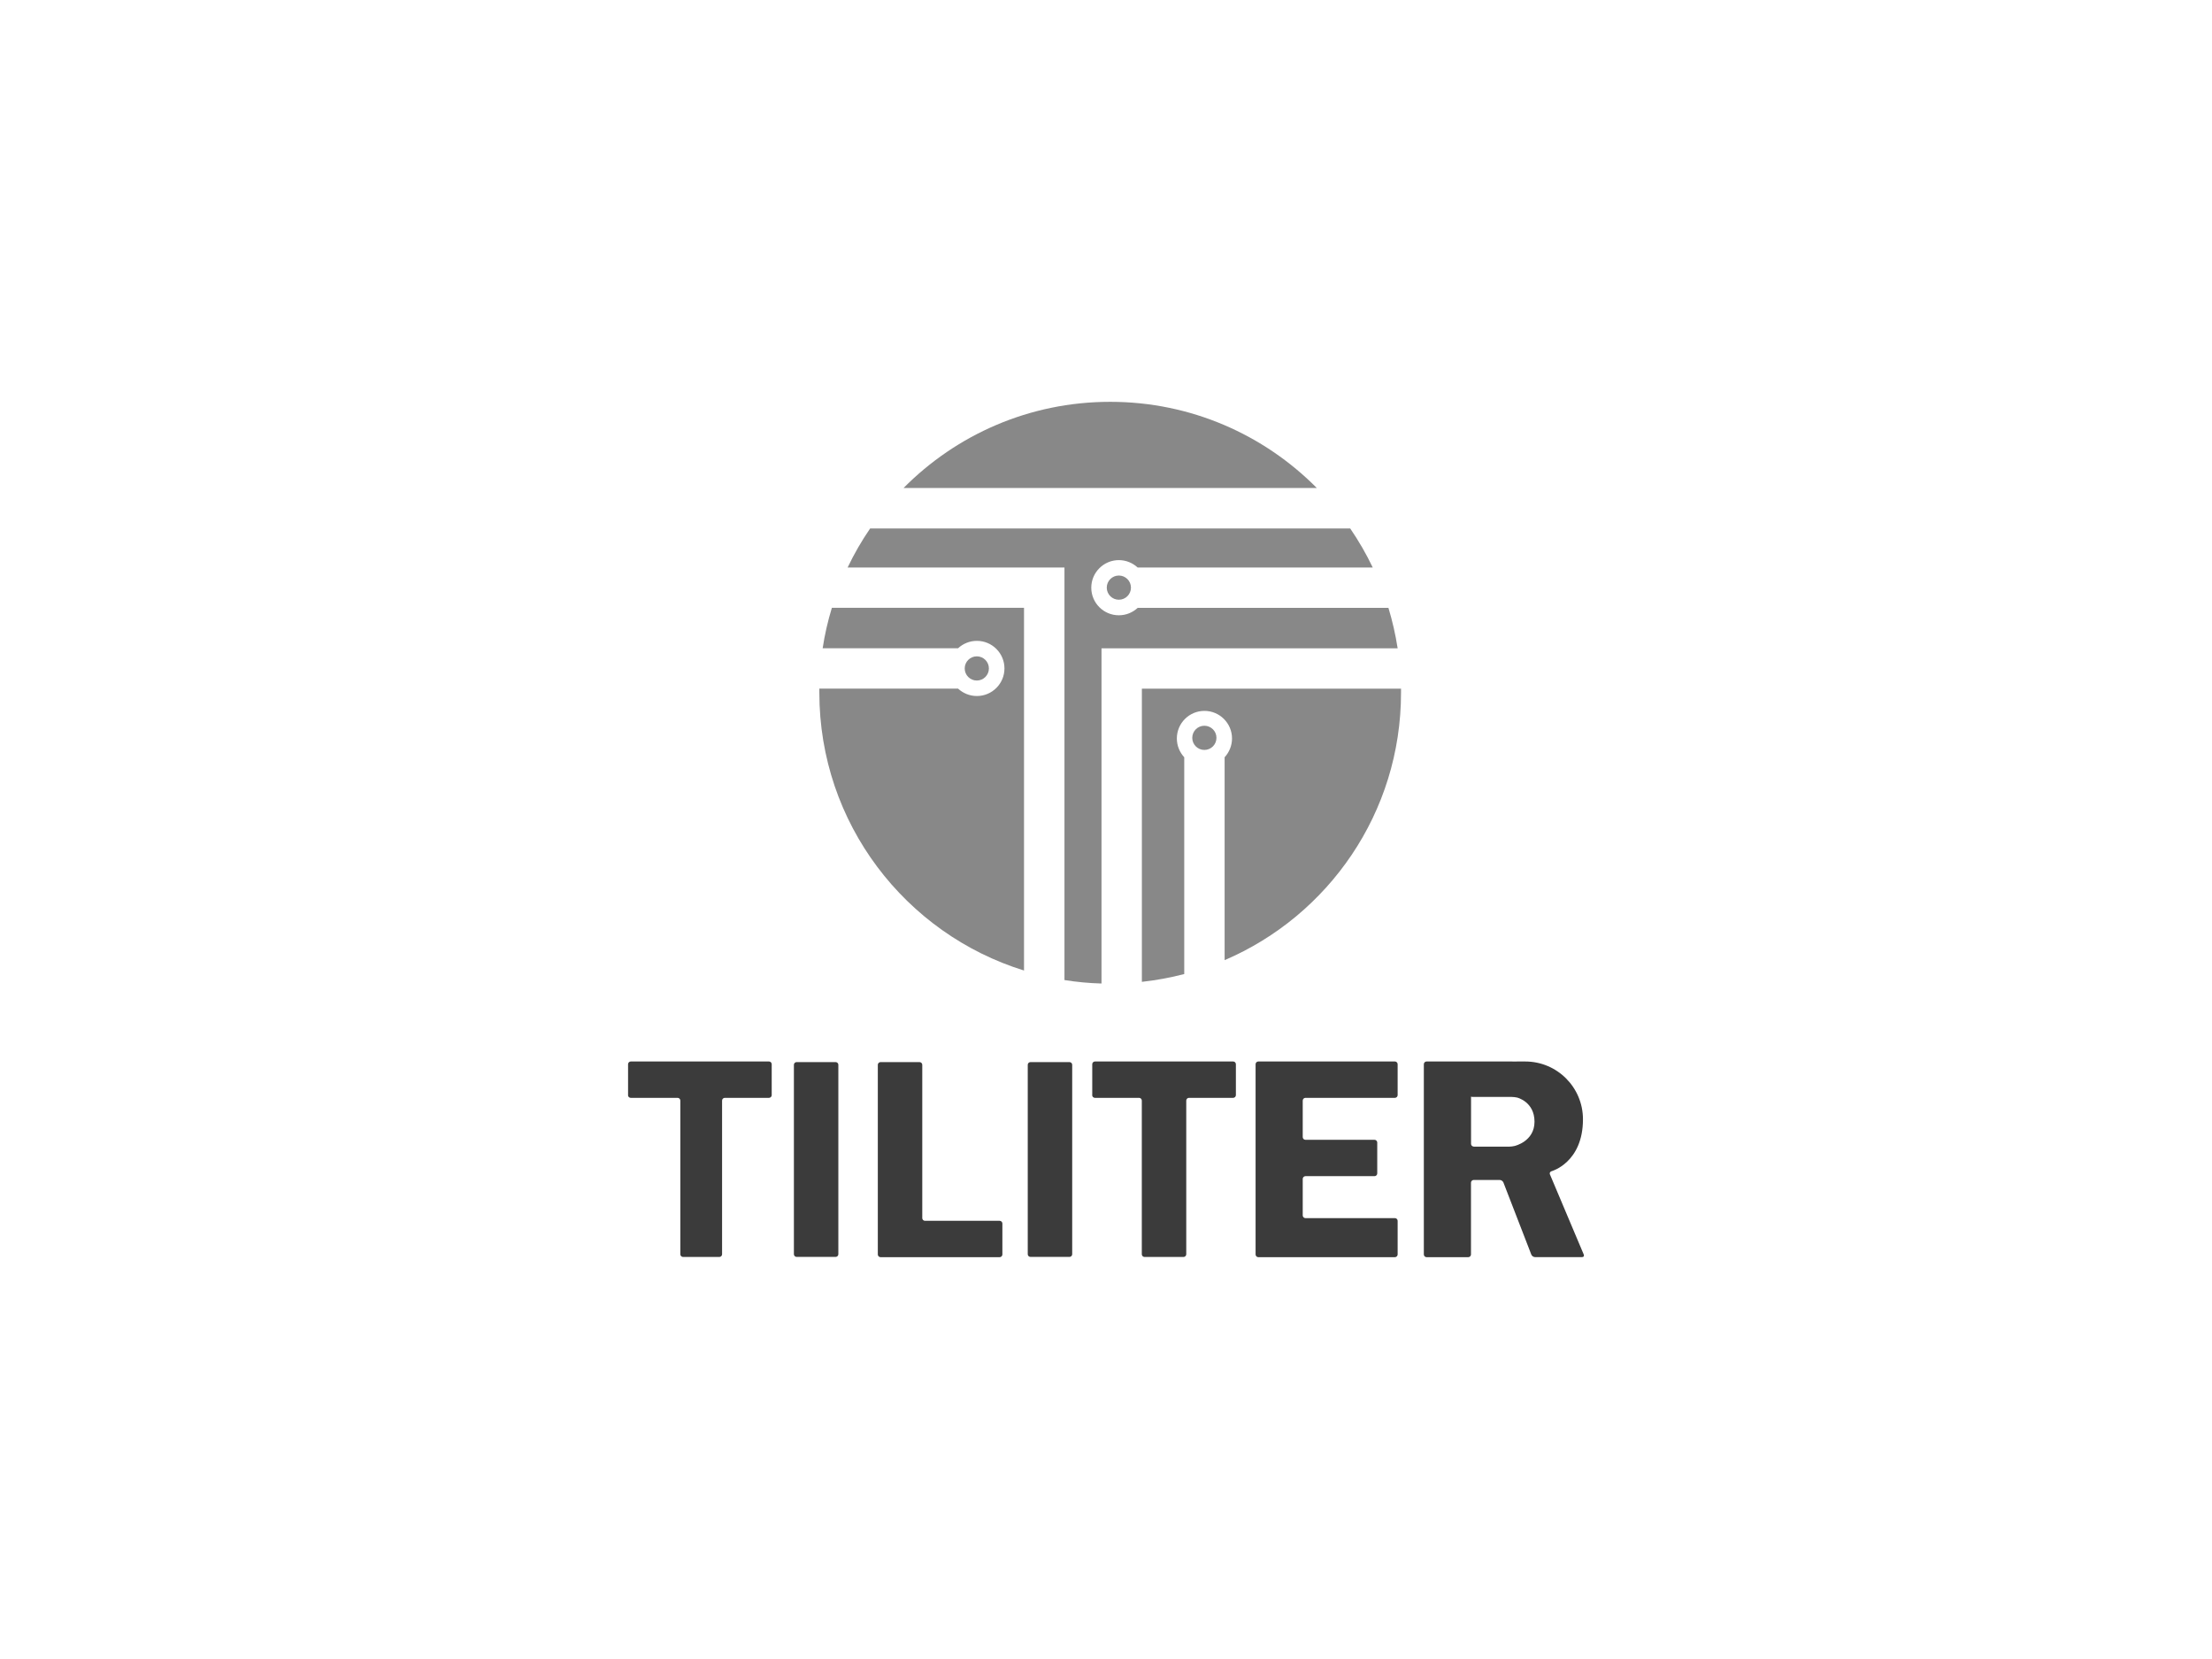
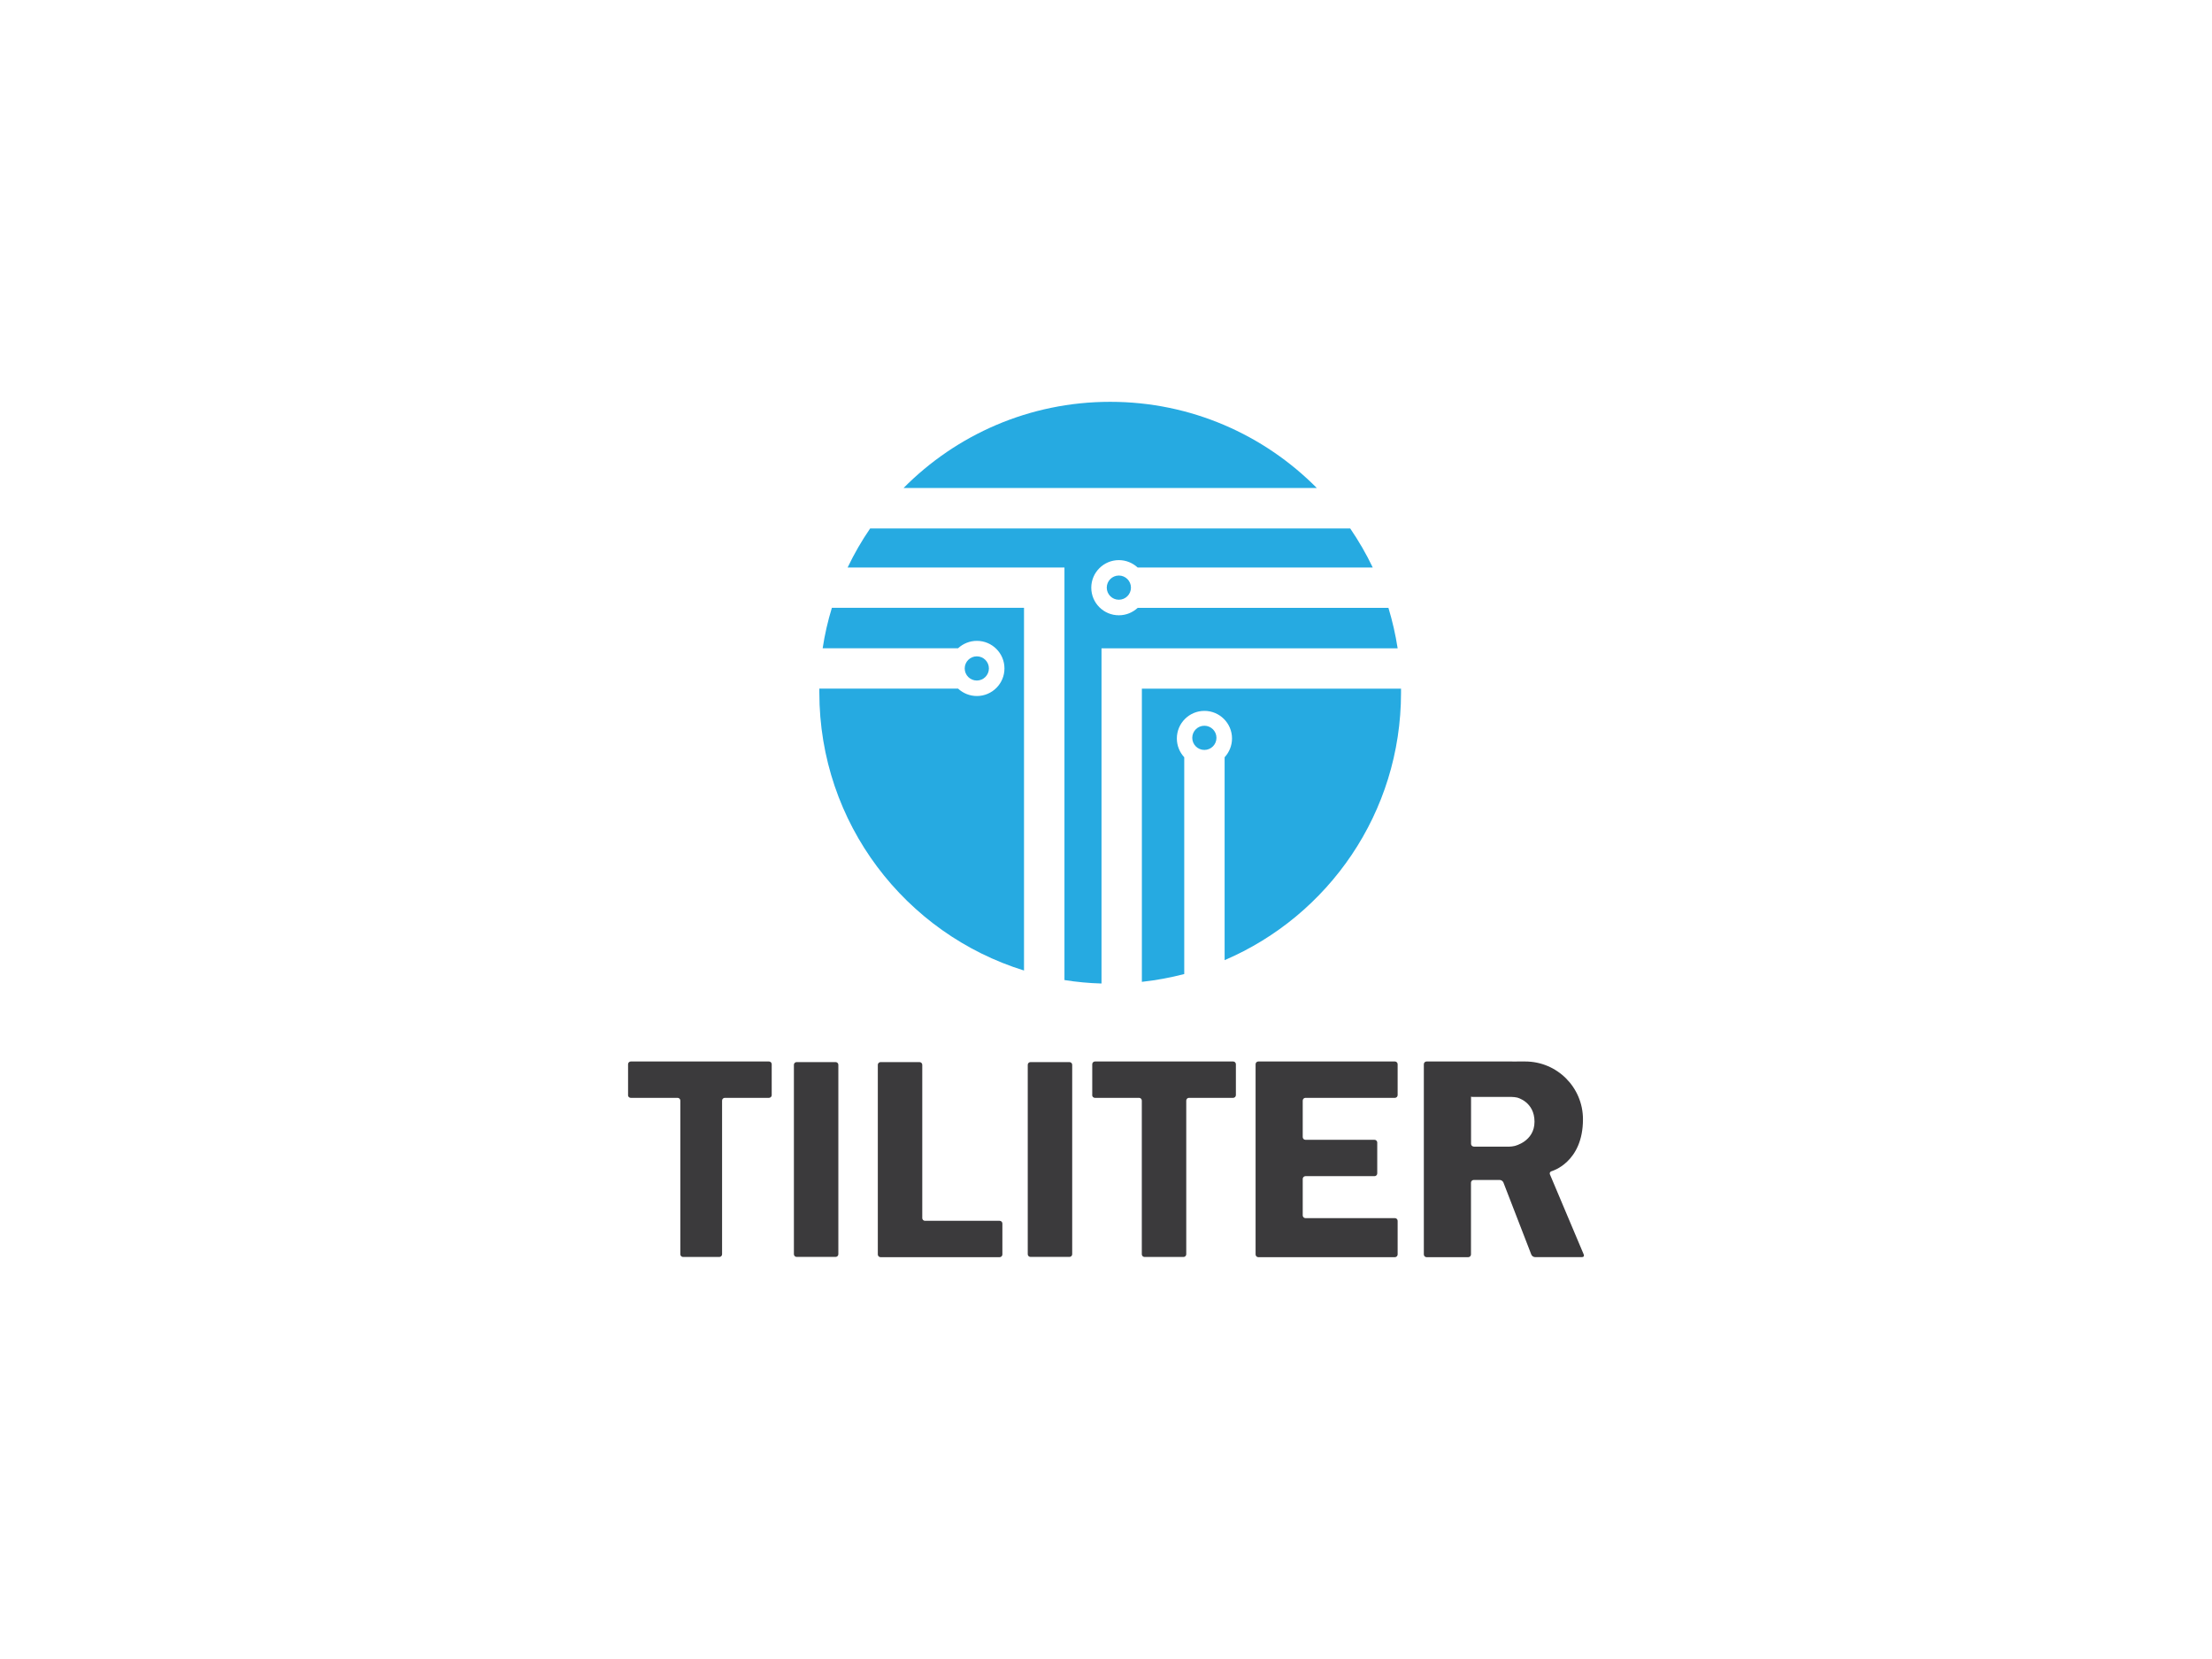
<svg xmlns="http://www.w3.org/2000/svg" id="Layer_1" viewBox="0 0 320 240">
  <defs>
-     <style>.cls-1{fill:#888;}.cls-2{fill:#3b3b3b;}</style>
+     <style>.cls-1{fill:#26aae1;}.cls-1,.cls-2{stroke-width:0px;}.cls-2{fill:#3b3a3c;}</style>
  </defs>
  <g id="Tiliter_Pty_Ltd">
    <path class="cls-1" d="m160.6,58.13c-11.69,0-22.27,4.77-29.89,12.47h59.79c-7.63-7.7-18.2-12.47-29.89-12.47Z" />
    <path class="cls-1" d="m165.18,142.04c2.1-.23,4.14-.61,6.14-1.13v-31.36c-.66-.71-1.07-1.67-1.07-2.72,0-2.21,1.79-3.99,3.99-3.99s3.99,1.79,3.99,3.99c0,1.05-.41,2-1.07,2.72v29.35c15.01-6.43,25.52-21.33,25.52-38.69,0-.2,0-.39,0-.58h-37.49v42.42Z" />
    <path class="cls-1" d="m120.34,87.94c-.58,1.9-1.03,3.85-1.33,5.84h19.59c.71-.66,1.67-1.07,2.72-1.07,2.21,0,3.99,1.79,3.99,3.99s-1.79,3.99-3.99,3.99c-1.05,0-2-.41-2.72-1.07h-20.07c0,.19,0,.39,0,.58,0,18.9,12.46,34.89,29.61,40.2v-52.47h-27.79Z" />
    <path class="cls-1" d="m202.19,93.78c-.31-2-.76-3.95-1.33-5.84h-36.28c-.71.66-1.67,1.07-2.72,1.07-2.21,0-3.99-1.79-3.99-3.99s1.79-3.99,3.99-3.99c1.05,0,2,.41,2.72,1.07h34.01c-.94-1.97-2.04-3.86-3.26-5.65h-69.45c-1.23,1.79-2.32,3.68-3.26,5.65h31.37v59.68c1.75.28,3.54.45,5.36.5v-48.49h42.86Z" />
    <circle class="cls-1" cx="161.86" cy="85.01" r="1.75" />
    <circle class="cls-1" cx="174.23" cy="106.74" r="1.75" />
    <circle class="cls-1" cx="141.31" cy="96.7" r="1.75" />
    <path class="cls-2" d="m90.85,158.43c0,.21.18.39.39.39h6.79c.21,0,.39.18.39.39v22.24c0,.21.18.39.39.39h5.26c.21,0,.39-.18.39-.39v-22.24c0-.21.18-.39.39-.39h6.4c.21,0,.39-.18.39-.39v-4.48c0-.21-.18-.39-.39-.39h-20c-.21,0-.39.18-.39.39v4.48Z" />
    <path class="cls-2" d="m158,158.43c0,.21.18.39.39.39h6.4c.21,0,.39.18.39.39v22.24c0,.21.18.39.39.39h5.65c.21,0,.39-.18.39-.39v-22.24c0-.21.18-.39.39-.39h6.4c.21,0,.39-.18.39-.39v-4.48c0-.21-.18-.39-.39-.39h-20c-.21,0-.39.18-.39.39v4.48Z" />
    <rect class="cls-2" x="114.85" y="153.65" width="6.43" height="28.18" rx=".39" ry=".39" />
    <rect class="cls-2" x="148.68" y="153.65" width="6.43" height="28.18" rx=".39" ry=".39" />
    <path class="cls-2" d="m133.42,154.04c0-.21-.18-.39-.39-.39h-5.65c-.21,0-.39.18-.39.39v27.44c0,.21.18.39.39.39h17.24c.21,0,.39-.18.39-.39v-4.48c0-.21-.18-.39-.39-.39h-10.81c-.21,0-.39-.18-.39-.39v-22.18Z" />
    <path class="cls-2" d="m201.8,158.82c.21,0,.39-.18.39-.39v-4.48c0-.21-.18-.39-.39-.39h-19.77c-.21,0-.39.18-.39.39v27.53c0,.21.18.39.39.39h19.77c.21,0,.39-.18.39-.39v-4.87c0-.21-.18-.39-.39-.39h-12.95c-.21,0-.39-.18-.39-.39v-5.29c0-.21.18-.39.39-.39h10c.21,0,.39-.18.39-.39v-4.48c0-.21-.18-.39-.39-.39h-10c-.21,0-.39-.18-.39-.39v-5.29c0-.21.18-.39.39-.39h12.95Z" />
    <path class="cls-2" d="m212.84,158.62s-.03.01-.03.03.01.01.03,0c.02-.01.02-.03,0-.03Z" />
    <path class="cls-2" d="m224.22,169.9c-.08-.2.02-.4.22-.46,0,0,4.56-1.23,4.56-7.52,0-4.62-3.74-8.36-8.36-8.36h-1.13c-.21,0-.4,0-.4.01,0,0-.01,0-.01,0s-.18-.01-.39-.01h-12.34c-.21,0-.39.18-.39.39v27.53c0,.21.18.39.39.39h6.04c.21,0,.39-.18.39-.39v-10.39c0-.21.18-.39.39-.39h3.77c.21,0,.45.16.53.36l4.04,10.44c.08.2.32.36.53.36h6.82c.21,0,.32-.16.24-.36l-4.9-11.61Zm-11.02-4.03c-.21,0-.39-.18-.39-.39v-6.82s.01-.03.03-.03.02.01,0,.03c-.02.01.14.03.36.03h5.51c.21,0,.56.04.77.09,0,0,2.51.6,2.51,3.49s-2.91,3.52-2.91,3.52c-.21.05-.55.09-.77.09h-5.12Z" />
  </g>
</svg>
